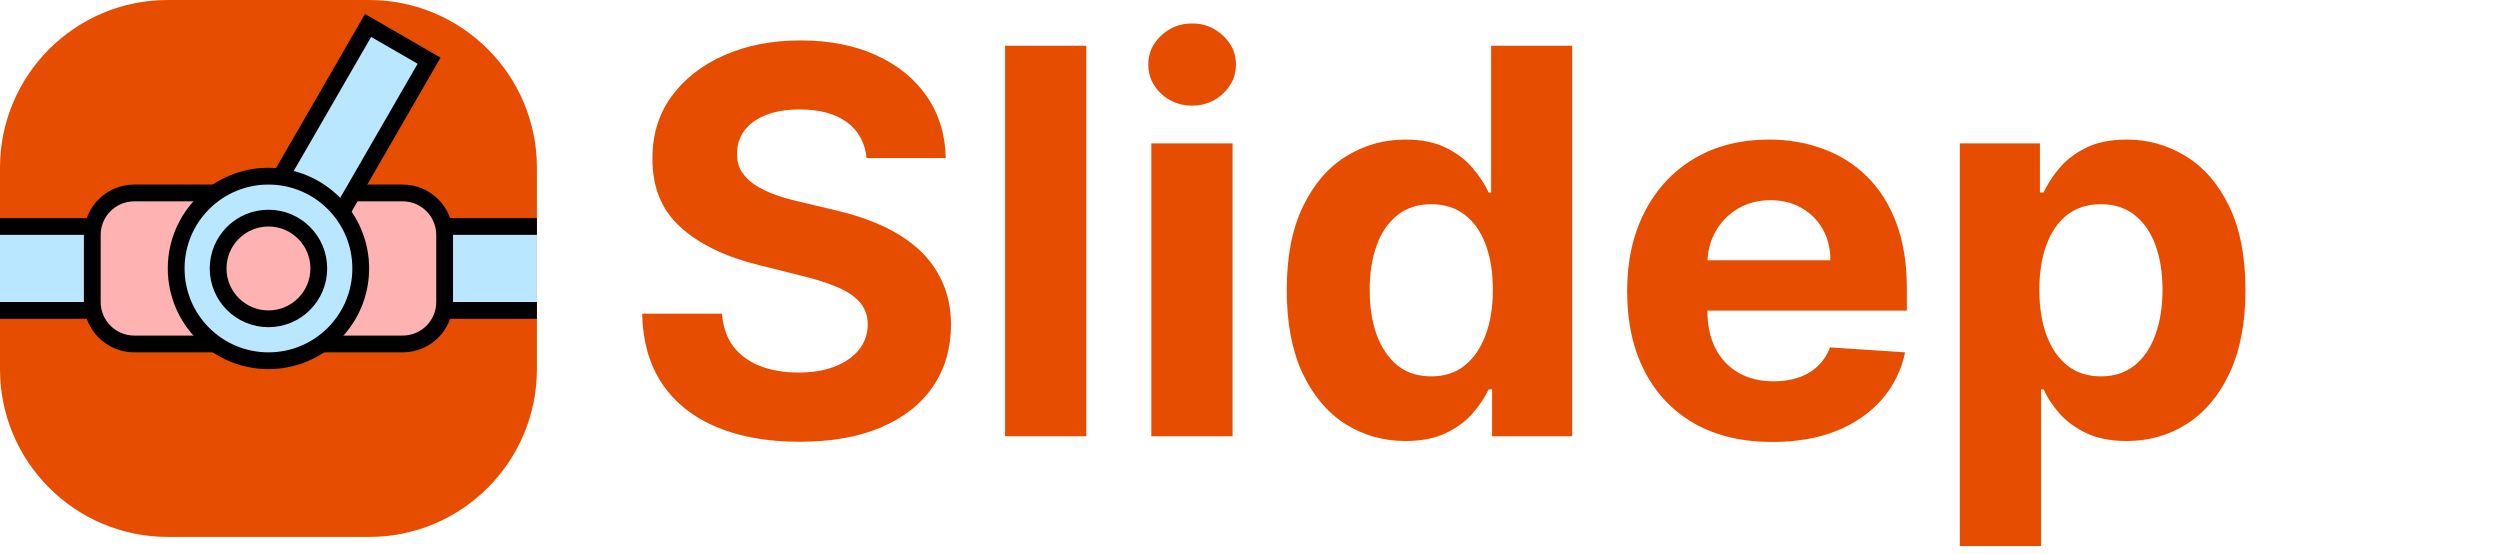
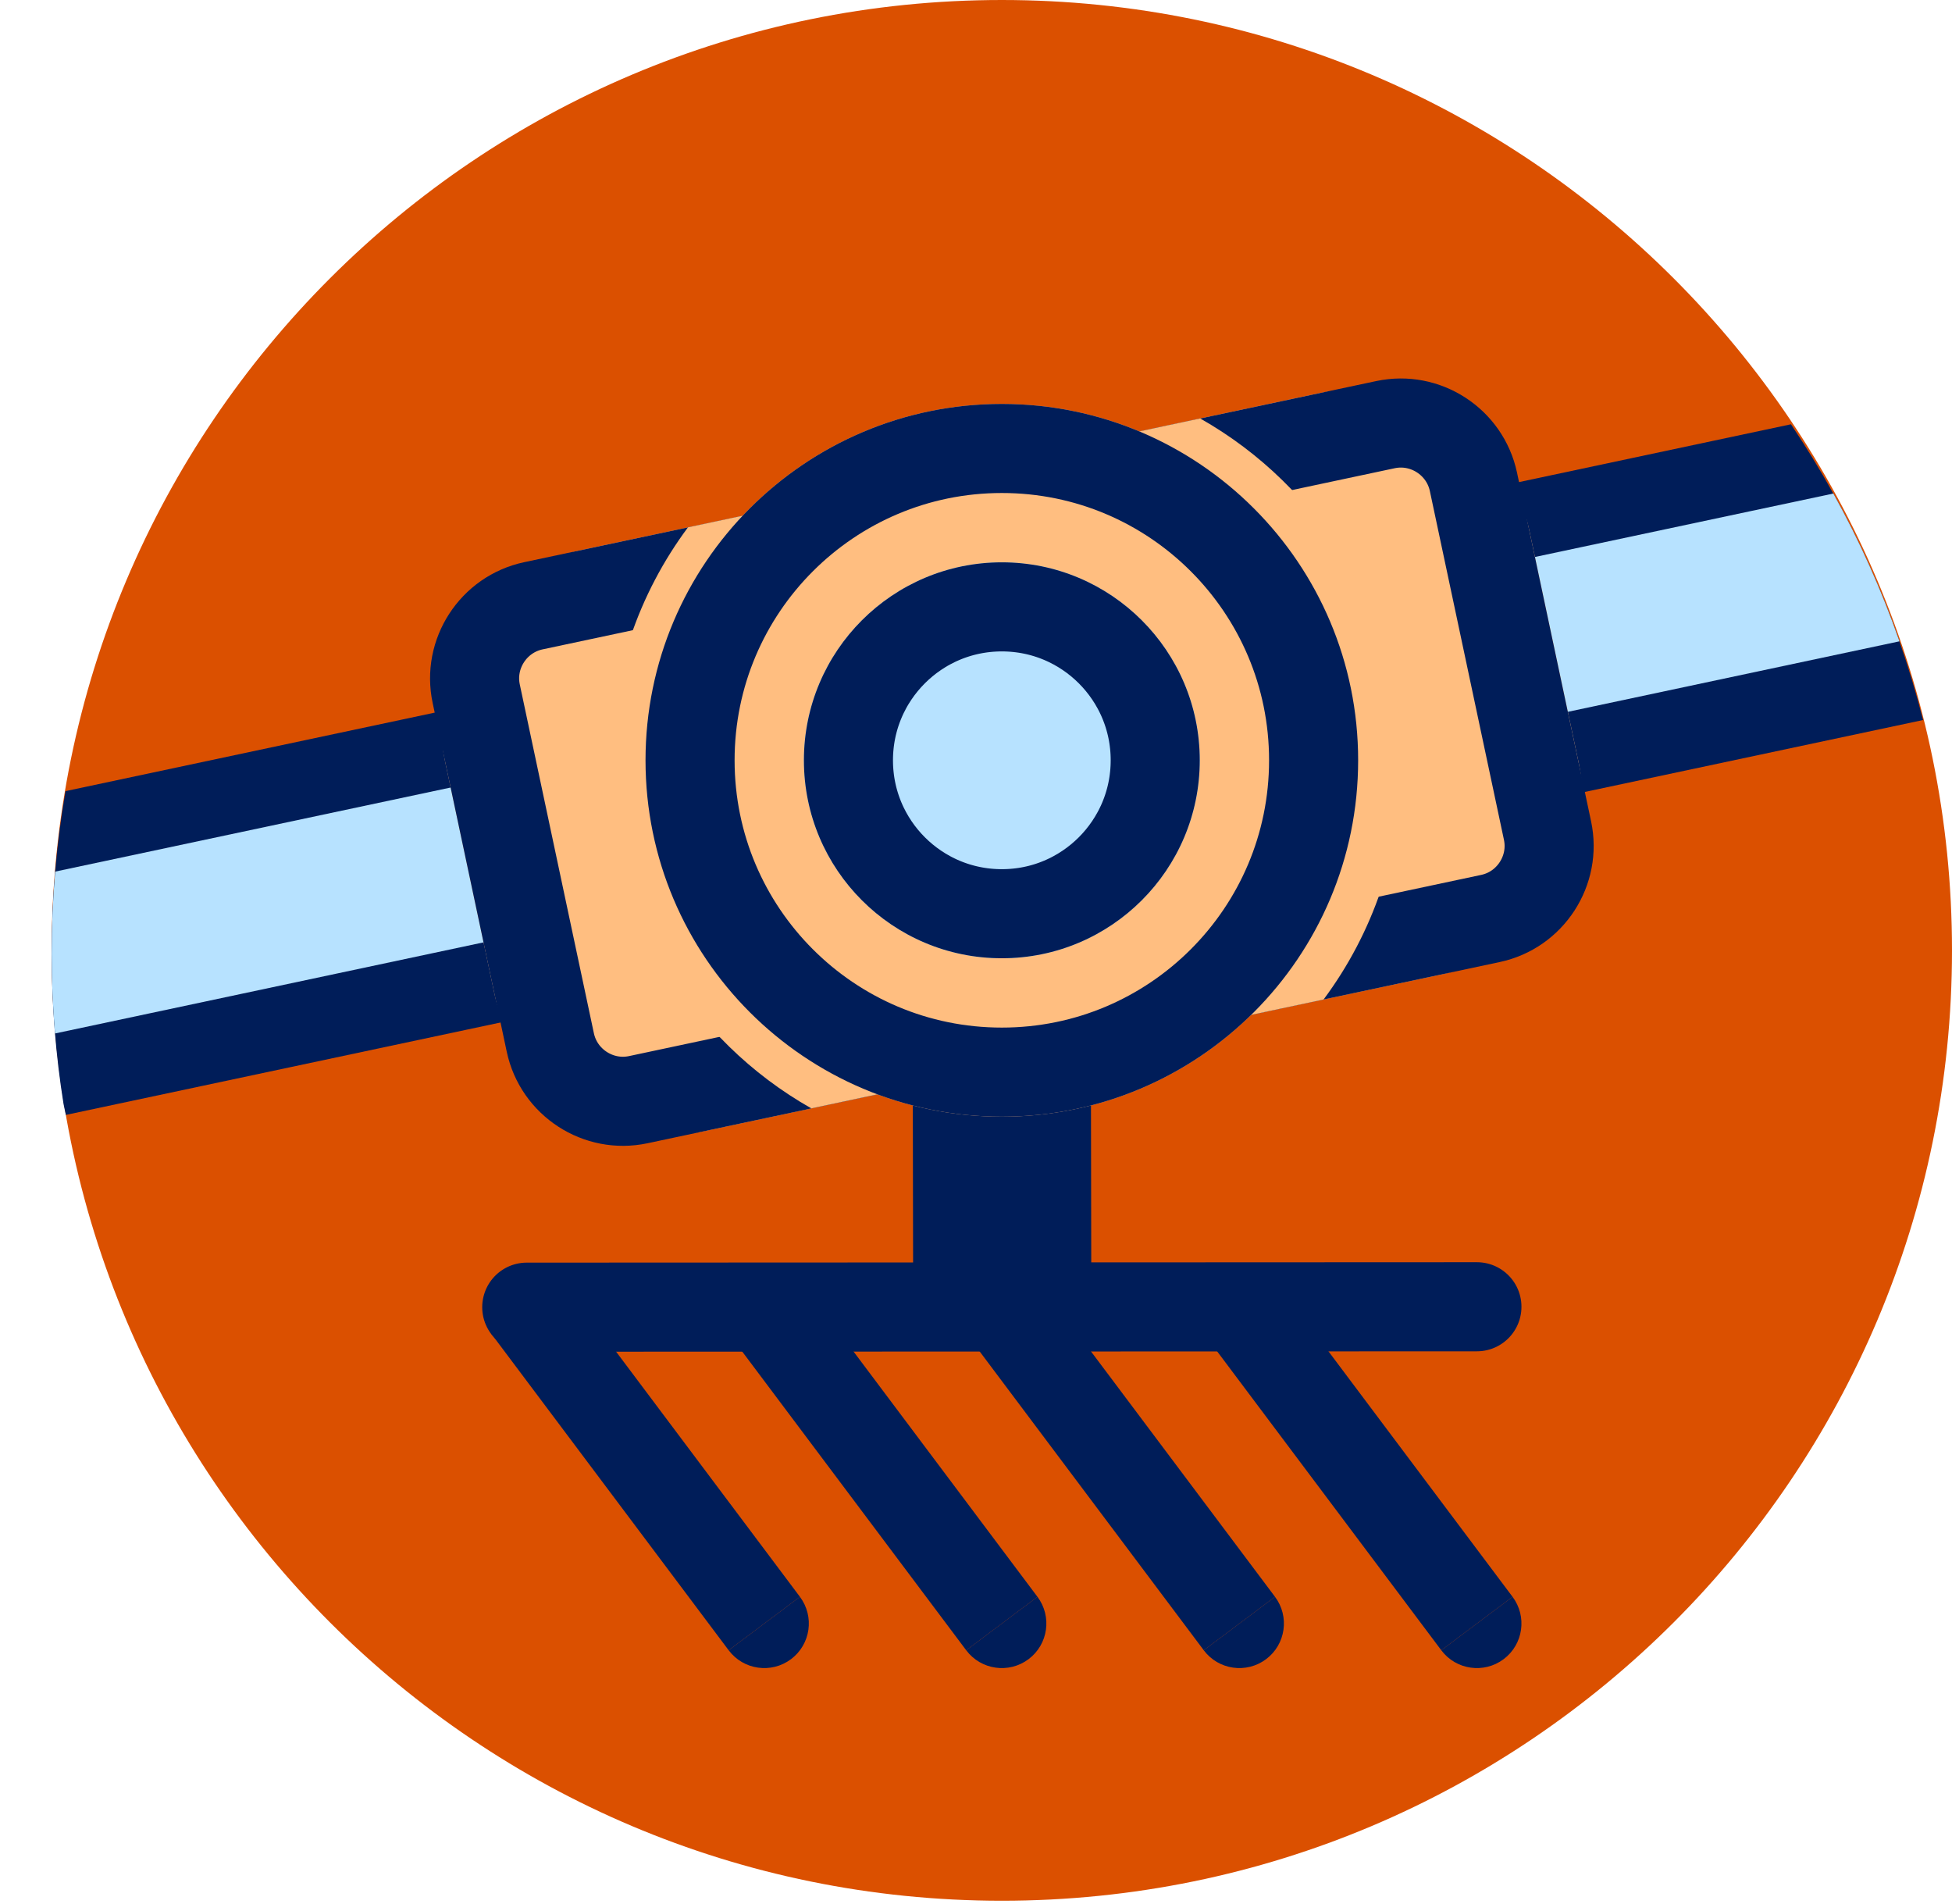
- <svg xmlns="http://www.w3.org/2000/svg" width="149" height="33" viewBox="0 0 149 33" fill="none">
-   <rect width="32" height="32" rx="10" fill="#E64D00" />
-   <line y1="13.5" x2="32" y2="13.5" stroke="black" />
-   <line y1="18.5" x2="32" y2="18.5" stroke="black" />
-   <rect y="14" width="32" height="4" fill="#B8E7FF" />
-   <rect x="5.5" y="11.5" width="21" height="9" rx="2.5" fill="#FFB2B2" stroke="black" />
-   <rect x="25.574" y="3.618" width="16.01" height="4.2" transform="rotate(120 25.5738 3.61774)" fill="#B8E7FF" stroke="black" />
-   <circle cx="16" cy="16" r="5.5" fill="#B8E7FF" stroke="black" />
-   <circle cx="16" cy="16" r="3" fill="#FFB2B2" stroke="black" />
-   <path d="M51.648 9.42C51.557 8.504 51.167 7.792 50.477 7.284C49.788 6.777 48.852 6.523 47.67 6.523C46.867 6.523 46.189 6.636 45.636 6.864C45.083 7.083 44.659 7.39 44.364 7.784C44.076 8.178 43.932 8.625 43.932 9.125C43.917 9.542 44.004 9.905 44.193 10.216C44.39 10.527 44.659 10.796 45 11.023C45.341 11.242 45.735 11.436 46.182 11.602C46.629 11.761 47.106 11.898 47.614 12.011L49.705 12.511C50.72 12.739 51.651 13.042 52.5 13.421C53.349 13.799 54.083 14.265 54.705 14.818C55.326 15.371 55.807 16.023 56.148 16.773C56.496 17.523 56.674 18.383 56.682 19.352C56.674 20.776 56.311 22.011 55.591 23.057C54.879 24.095 53.849 24.901 52.5 25.477C51.159 26.046 49.542 26.329 47.648 26.329C45.769 26.329 44.133 26.042 42.739 25.466C41.352 24.89 40.269 24.038 39.489 22.909C38.716 21.773 38.311 20.367 38.273 18.693H43.034C43.087 19.474 43.311 20.125 43.705 20.648C44.106 21.163 44.64 21.553 45.307 21.818C45.981 22.076 46.742 22.204 47.591 22.204C48.424 22.204 49.148 22.083 49.761 21.841C50.383 21.599 50.864 21.261 51.205 20.829C51.545 20.398 51.716 19.901 51.716 19.341C51.716 18.818 51.561 18.379 51.25 18.023C50.947 17.667 50.5 17.364 49.909 17.114C49.326 16.864 48.61 16.636 47.761 16.432L45.227 15.796C43.265 15.318 41.716 14.572 40.58 13.557C39.443 12.542 38.879 11.174 38.886 9.455C38.879 8.045 39.254 6.814 40.011 5.761C40.776 4.708 41.826 3.886 43.159 3.295C44.492 2.705 46.008 2.409 47.705 2.409C49.432 2.409 50.939 2.705 52.227 3.295C53.523 3.886 54.53 4.708 55.25 5.761C55.97 6.814 56.341 8.034 56.364 9.42H51.648ZM64.742 2.727V26H59.901V2.727H64.742ZM68.619 26V8.545H73.46V26H68.619ZM71.051 6.295C70.331 6.295 69.714 6.057 69.199 5.58C68.691 5.095 68.438 4.515 68.438 3.841C68.438 3.174 68.691 2.602 69.199 2.125C69.714 1.64 70.331 1.398 71.051 1.398C71.771 1.398 72.385 1.64 72.892 2.125C73.407 2.602 73.665 3.174 73.665 3.841C73.665 4.515 73.407 5.095 72.892 5.58C72.385 6.057 71.771 6.295 71.051 6.295ZM83.77 26.284C82.444 26.284 81.243 25.943 80.168 25.261C79.099 24.572 78.251 23.561 77.622 22.227C77.001 20.886 76.69 19.242 76.69 17.296C76.69 15.296 77.012 13.633 77.656 12.307C78.3 10.973 79.156 9.977 80.224 9.318C81.3 8.652 82.478 8.318 83.758 8.318C84.736 8.318 85.55 8.485 86.202 8.818C86.861 9.144 87.391 9.553 87.793 10.046C88.202 10.53 88.512 11.008 88.724 11.477H88.872V2.727H93.702V26H88.929V23.204H88.724C88.497 23.689 88.175 24.171 87.758 24.648C87.349 25.117 86.815 25.508 86.156 25.818C85.505 26.129 84.709 26.284 83.77 26.284ZM85.304 22.432C86.084 22.432 86.743 22.22 87.281 21.796C87.827 21.364 88.243 20.761 88.531 19.989C88.827 19.216 88.974 18.311 88.974 17.273C88.974 16.235 88.831 15.333 88.543 14.568C88.255 13.803 87.838 13.212 87.293 12.796C86.747 12.379 86.084 12.171 85.304 12.171C84.508 12.171 83.838 12.386 83.293 12.818C82.747 13.25 82.334 13.848 82.054 14.614C81.774 15.379 81.633 16.265 81.633 17.273C81.633 18.288 81.774 19.186 82.054 19.966C82.342 20.739 82.755 21.345 83.293 21.784C83.838 22.216 84.508 22.432 85.304 22.432ZM105.636 26.341C103.841 26.341 102.295 25.977 101 25.25C99.712 24.515 98.72 23.477 98.023 22.136C97.326 20.788 96.977 19.193 96.977 17.352C96.977 15.557 97.326 13.981 98.023 12.625C98.72 11.269 99.701 10.212 100.966 9.455C102.239 8.697 103.731 8.318 105.443 8.318C106.595 8.318 107.667 8.504 108.659 8.875C109.659 9.239 110.53 9.788 111.273 10.523C112.023 11.258 112.606 12.182 113.023 13.296C113.439 14.402 113.648 15.697 113.648 17.182V18.511H98.909V15.511H109.091C109.091 14.814 108.939 14.197 108.636 13.659C108.333 13.121 107.913 12.701 107.375 12.398C106.845 12.087 106.227 11.932 105.523 11.932C104.788 11.932 104.136 12.102 103.568 12.443C103.008 12.777 102.568 13.227 102.25 13.796C101.932 14.356 101.769 14.981 101.761 15.671V18.523C101.761 19.386 101.92 20.133 102.239 20.761C102.564 21.39 103.023 21.875 103.614 22.216C104.205 22.557 104.905 22.727 105.716 22.727C106.254 22.727 106.746 22.651 107.193 22.5C107.64 22.349 108.023 22.121 108.341 21.818C108.659 21.515 108.902 21.144 109.068 20.704L113.545 21C113.318 22.076 112.852 23.015 112.148 23.818C111.451 24.614 110.549 25.235 109.443 25.682C108.345 26.121 107.076 26.341 105.636 26.341ZM116.807 32.545V8.545H121.58V11.477H121.795C122.008 11.008 122.314 10.53 122.716 10.046C123.125 9.553 123.655 9.144 124.307 8.818C124.966 8.485 125.784 8.318 126.761 8.318C128.034 8.318 129.208 8.652 130.284 9.318C131.36 9.977 132.22 10.973 132.864 12.307C133.508 13.633 133.83 15.296 133.83 17.296C133.83 19.242 133.515 20.886 132.886 22.227C132.265 23.561 131.417 24.572 130.341 25.261C129.273 25.943 128.076 26.284 126.75 26.284C125.811 26.284 125.011 26.129 124.352 25.818C123.701 25.508 123.167 25.117 122.75 24.648C122.333 24.171 122.015 23.689 121.795 23.204H121.648V32.545H116.807ZM121.545 17.273C121.545 18.311 121.689 19.216 121.977 19.989C122.265 20.761 122.682 21.364 123.227 21.796C123.773 22.22 124.436 22.432 125.216 22.432C126.004 22.432 126.67 22.216 127.216 21.784C127.761 21.345 128.174 20.739 128.455 19.966C128.742 19.186 128.886 18.288 128.886 17.273C128.886 16.265 128.746 15.379 128.466 14.614C128.186 13.848 127.773 13.25 127.227 12.818C126.682 12.386 126.011 12.171 125.216 12.171C124.428 12.171 123.761 12.379 123.216 12.796C122.678 13.212 122.265 13.803 121.977 14.568C121.689 15.333 121.545 16.235 121.545 17.273Z" fill="#E64D00" />
+ <svg xmlns="http://www.w3.org/2000/svg" width="32.87" height="32.053" id="screenshot-98fcbe81-ff45-809d-8006-32aef51dfdb0" viewBox="-0.87 0 32.87 32.053" fill="none" version="1.1">
+   <g id="shape-98fcbe81-ff45-809d-8006-32aef51dfdb0" rx="0" ry="0">
+     <g id="shape-98fcbe81-ff45-809d-8006-32acc58d3722">
+       <g class="fills" id="fills-98fcbe81-ff45-809d-8006-32acc58d3722">
+         <rect rx="16" ry="16" x="0" y="0" transform="matrix(1, 0, 0, 1, 0, 0)" width="32" height="32" style="fill: rgb(219, 80, 0); fill-opacity: 1;" />
+       </g>
+     </g>
+     <g id="shape-98fcbe81-ff45-809d-8006-32b050ecf51a">
+       <g class="fills" id="fills-98fcbe81-ff45-809d-8006-32b050ecf51a">
+         <path d="M31.513,12.122L0.239,18.770L0.200,18.587C0.068,17.762,0.000,16.915,0.000,16.053L0.000,16.053C0.000,15.121,0.080,14.207,0.233,13.319L29.288,7.143C30.296,8.643,31.057,10.322,31.513,12.122Z" style="fill: rgb(0, 29, 89); fill-opacity: 1;" />
+       </g>
+     </g>
+     <g id="shape-98fcbe81-ff45-809d-8006-32aeddd4ca8c">
+       <g class="fills" id="fills-98fcbe81-ff45-809d-8006-32aeddd4ca8c">
+         <path d="M31.115,10.797L0.056,17.399C0.019,16.955,0.000,16.506,0.000,16.053L0.000,16.053C0.000,15.588,0.020,15.128,0.059,14.674L30.002,8.309C30.441,9.100,30.814,9.932,31.115,10.797Z" style="fill: rgb(183, 226, 255); fill-opacity: 1;" />
+       </g>
+     </g>
+     <g id="shape-98fcbe81-ff45-809d-8006-32acc58d5aa8">
+       <g class="frame-container-wrapper">
+         <g class="frame-container-blur">
+           <g class="frame-container-shadows">
+             <g fill="none">
+               <g class="fills" id="fills-98fcbe81-ff45-809d-8006-32acc58d5aa8">
+                 <rect rx="0" ry="0" x="8" y="18" width="16" height="9.333" transform="matrix(1, 0, 0, 1, 0, 0)" class="frame-background" />
+               </g>
+               <g class="frame-children">
+                 <g id="shape-98fcbe81-ff45-809d-8006-32acc58d5aa9">
+                   <g class="fills" id="fills-98fcbe81-ff45-809d-8006-32acc58d5aa9">
+                     <path d="M8.000,22.000L12.000,27.333" />
+                   </g>
+                   <g id="strokes-fe31844b-e946-8055-8006-33e349326bc3-98fcbe81-ff45-809d-8006-32acc58d5aa9" class="strokes">
+                     <g class="stroke-shape">
+                       <defs>
+                         <marker refX="3" fill-opacity="1" orient="auto-start-reverse" id="marker-render-6-round" viewBox="0 0 6 6" fill="#001d59" refY="3" markerWidth="6" markerHeight="6">
+                           <path d="M 3 2.5 A 0.5 0.5 0 0 1 3 3.5 " />
+                         </marker>
+                       </defs>
+                       <path d="M8.000,22.000L12.000,27.333" style="fill: none; stroke-width: 1.5; stroke: rgb(0, 29, 89); stroke-opacity: 1; marker-end: url(&quot;#marker-render-6-round&quot;);" />
+                     </g>
+                   </g>
+                 </g>
+                 <g id="shape-98fcbe81-ff45-809d-8006-32acc58d5aaa">
+                   <g class="fills" id="fills-98fcbe81-ff45-809d-8006-32acc58d5aaa">
+                     <path d="M12.000,22.000L16.000,27.333" />
+                   </g>
+                   <g id="strokes-fe31844b-e946-8055-8006-33e349331097-98fcbe81-ff45-809d-8006-32acc58d5aaa" class="strokes">
+                     <g class="stroke-shape">
+                       <defs>
+                         <marker refX="3" fill-opacity="1" orient="auto-start-reverse" id="marker-render-7-round" viewBox="0 0 6 6" fill="#001d59" refY="3" markerWidth="6" markerHeight="6">
+                           <path d="M 3 2.5 A 0.5 0.5 0 0 1 3 3.5 " />
+                         </marker>
+                       </defs>
+                       <path d="M12.000,22.000L16.000,27.333" style="fill: none; stroke-width: 1.5; stroke: rgb(0, 29, 89); stroke-opacity: 1; marker-end: url(&quot;#marker-render-7-round&quot;);" />
+                     </g>
+                   </g>
+                 </g>
+                 <g id="shape-98fcbe81-ff45-809d-8006-32acc58d5aab">
+                   <g class="fills" id="fills-98fcbe81-ff45-809d-8006-32acc58d5aab">
+                     <path d="M16.000,22.000L20.000,27.333" />
+                   </g>
+                   <g id="strokes-fe31844b-e946-8055-8006-33e34933766f-98fcbe81-ff45-809d-8006-32acc58d5aab" class="strokes">
+                     <g class="stroke-shape">
+                       <defs>
+                         <marker refX="3" fill-opacity="1" orient="auto-start-reverse" id="marker-render-8-round" viewBox="0 0 6 6" fill="#001d59" refY="3" markerWidth="6" markerHeight="6">
+                           <path d="M 3 2.5 A 0.5 0.5 0 0 1 3 3.5 " />
+                         </marker>
+                       </defs>
+                       <path d="M16.000,22.000L20.000,27.333" style="fill: none; stroke-width: 1.5; stroke: rgb(0, 29, 89); stroke-opacity: 1; marker-end: url(&quot;#marker-render-8-round&quot;);" />
+                     </g>
+                   </g>
+                 </g>
+                 <g id="shape-98fcbe81-ff45-809d-8006-32acc58d5aac">
+                   <g class="fills" id="fills-98fcbe81-ff45-809d-8006-32acc58d5aac">
+                     <path d="M20.000,22.000L24.000,27.333" />
+                   </g>
+                   <g id="strokes-fe31844b-e946-8055-8006-33e34933a21d-98fcbe81-ff45-809d-8006-32acc58d5aac" class="strokes">
+                     <g class="stroke-shape">
+                       <defs>
+                         <marker refX="3" fill-opacity="1" orient="auto-start-reverse" id="marker-render-9-round" viewBox="0 0 6 6" fill="#001d59" refY="3" markerWidth="6" markerHeight="6">
+                           <path d="M 3 2.5 A 0.5 0.5 0 0 1 3 3.5 " />
+                         </marker>
+                       </defs>
+                       <path d="M20.000,22.000L24.000,27.333" style="fill: none; stroke-width: 1.5; stroke: rgb(0, 29, 89); stroke-opacity: 1; marker-end: url(&quot;#marker-render-9-round&quot;);" />
+                     </g>
+                   </g>
+                 </g>
+                 <g id="shape-98fcbe81-ff45-809d-8006-32acc58d5aad">
+                   <g class="fills" id="fills-98fcbe81-ff45-809d-8006-32acc58d5aad">
+                     <path d="M24.000,22.000L8.000,22.007" />
+                   </g>
+                   <g id="strokes-fe31844b-e946-8055-8006-33e3493432be-98fcbe81-ff45-809d-8006-32acc58d5aad" class="strokes">
+                     <g class="stroke-shape">
+                       <path d="M24.000,22.000L8.000,22.007" style="fill: none; stroke-width: 1.5; stroke: rgb(0, 29, 89); stroke-opacity: 1; stroke-linecap: round;" />
+                     </g>
+                   </g>
+                 </g>
+                 <g id="shape-98fcbe81-ff45-809d-8006-32acc58d5aae">
+                   <g class="fills" id="fills-98fcbe81-ff45-809d-8006-32acc58d5aae">
+                     <path d="M16.000,18.000L16.007,22.000" />
+                   </g>
+                   <g id="strokes-fe31844b-e946-8055-8006-33e349345a5b-98fcbe81-ff45-809d-8006-32acc58d5aae" class="strokes">
+                     <g class="stroke-shape">
+                       <path d="M16.000,18.000L16.007,22.000" style="fill: none; stroke-width: 3; stroke: rgb(0, 29, 89); stroke-opacity: 1;" />
+                     </g>
+                   </g>
+                 </g>
+               </g>
+             </g>
+           </g>
+         </g>
+       </g>
+     </g>
+     <g id="shape-98fcbe81-ff45-809d-8006-32acc58d5aaf">
+       <g class="fills" id="fills-98fcbe81-ff45-809d-8006-32acc58d5aaf">
+         <rect rx="3" ry="3" x="6.836" y="7.831" transform="matrix(0.978148, -0.207912, 0.207912, 0.978148, -2.314436, 3.642104)" width="18.667" height="10" style="fill: rgb(255, 190, 128); fill-opacity: 1;" />
+       </g>
+     </g>
+     <g id="shape-98fcbe81-ff45-809d-8006-32acc58d5ab0">
+       <g class="fills" id="fills-98fcbe81-ff45-809d-8006-32acc58d5ab0">
+         <path d="M6.416,11.837C6.186,10.758,6.877,9.695,7.956,9.465L22.302,6.416C23.382,6.186,24.445,6.877,24.675,7.956L25.922,13.825C26.152,14.905,25.461,15.968,24.382,16.197L10.035,19.247C8.956,19.476,7.893,18.786,7.663,17.706L6.416,11.837Z" />
+       </g>
+       <g id="strokes-fe31844b-e946-8055-8006-33e34934fea5-98fcbe81-ff45-809d-8006-32acc58d5ab0" class="strokes">
+         <g class="inner-stroke-shape">
+           <defs>
+             <clipPath id="inner-stroke-render-13-98fcbe81-ff45-809d-8006-32acc58d5ab0-0">
+               <use href="#stroke-shape-render-13-98fcbe81-ff45-809d-8006-32acc58d5ab0-0" />
+             </clipPath>
+             <path d="M6.416,11.837C6.186,10.758,6.877,9.695,7.956,9.465L22.302,6.416C23.382,6.186,24.445,6.877,24.675,7.956L25.922,13.825C26.152,14.905,25.461,15.968,24.382,16.197L10.035,19.247C8.956,19.476,7.893,18.786,7.663,17.706L6.416,11.837Z" id="stroke-shape-render-13-98fcbe81-ff45-809d-8006-32acc58d5ab0-0" style="fill: none; stroke-width: 3; stroke: rgb(0, 29, 89); stroke-opacity: 1;" />
+           </defs>
+           <use href="#stroke-shape-render-13-98fcbe81-ff45-809d-8006-32acc58d5ab0-0" clip-path="url('#inner-stroke-render-13-98fcbe81-ff45-809d-8006-32acc58d5ab0-0')" />
+         </g>
+       </g>
+     </g>
+     <g id="shape-98fcbe81-ff45-809d-8006-32ad5f29445f">
+       <g class="fills" id="fills-98fcbe81-ff45-809d-8006-32ad5f29445f">
+         <path d="M12.792,18.660C10.768,17.515,9.400,15.343,9.400,12.853C9.400,11.364,9.889,9.988,10.715,8.878L19.340,7.045C21.365,8.190,22.733,10.363,22.733,12.853C22.733,14.341,22.244,15.717,21.418,16.827L12.792,18.660Z" style="fill: rgb(255, 190, 128); fill-opacity: 1;" />
+       </g>
+     </g>
+     <g id="shape-98fcbe81-ff45-809d-8006-32acc58d5ab3">
+       <g class="frame-container-wrapper">
+         <g class="frame-container-blur">
+           <g class="frame-container-shadows">
+             <g fill="none">
+               <g class="fills" id="fills-98fcbe81-ff45-809d-8006-32acc58d5ab3">
+                 <rect rx="0" ry="0" x="10" y="6.8" width="12" height="12" transform="matrix(1, 0, 0, 1, 0, 0)" class="frame-background" />
+               </g>
+               <g class="frame-children">
+                 <g id="shape-98fcbe81-ff45-809d-8006-32acc58d5ab4">
+                   <g class="fills" id="fills-98fcbe81-ff45-809d-8006-32acc58d5ab4">
+                     <ellipse cx="16" cy="12.8" rx="6" ry="6" transform="matrix(1, 0, 0, 1, 0, 0)" style="fill: rgb(255, 190, 128); fill-opacity: 1;" />
+                   </g>
+                   <g id="strokes-fe31844b-e946-8055-8006-33e34935c394-98fcbe81-ff45-809d-8006-32acc58d5ab4" class="strokes">
+                     <g class="inner-stroke-shape" transform="matrix(1, 0, 0, 1, 0, 0)">
+                       <defs>
+                         <clipPath id="inner-stroke-render-16-98fcbe81-ff45-809d-8006-32acc58d5ab4-0">
+                           <use href="#stroke-shape-render-16-98fcbe81-ff45-809d-8006-32acc58d5ab4-0" />
+                         </clipPath>
+                         <ellipse cx="16" cy="12.8" rx="6" ry="6" id="stroke-shape-render-16-98fcbe81-ff45-809d-8006-32acc58d5ab4-0" style="fill: none; stroke-width: 3; stroke: rgb(0, 29, 89); stroke-opacity: 1;" />
+                       </defs>
+                       <use href="#stroke-shape-render-16-98fcbe81-ff45-809d-8006-32acc58d5ab4-0" clip-path="url('#inner-stroke-render-16-98fcbe81-ff45-809d-8006-32acc58d5ab4-0')" />
+                     </g>
+                   </g>
+                 </g>
+                 <g id="shape-98fcbe81-ff45-809d-8006-32acc58d5ab5">
+                   <g class="fills" id="fills-98fcbe81-ff45-809d-8006-32acc58d5ab5">
+                     <ellipse cx="16" cy="12.8" rx="3.333" ry="3.333" transform="matrix(1, 0, 0, 1, 0, 0)" style="fill: rgb(183, 226, 255); fill-opacity: 1;" />
+                   </g>
+                   <g id="strokes-fe31844b-e946-8055-8006-33e3493639bc-98fcbe81-ff45-809d-8006-32acc58d5ab5" class="strokes">
+                     <g class="inner-stroke-shape" transform="matrix(1, 0, 0, 1, 0, 0)">
+                       <defs>
+                         <clipPath id="inner-stroke-render-17-98fcbe81-ff45-809d-8006-32acc58d5ab5-0">
+                           <use href="#stroke-shape-render-17-98fcbe81-ff45-809d-8006-32acc58d5ab5-0" />
+                         </clipPath>
+                         <ellipse cx="16" cy="12.8" rx="3.333" ry="3.333" id="stroke-shape-render-17-98fcbe81-ff45-809d-8006-32acc58d5ab5-0" style="fill: none; stroke-width: 3; stroke: rgb(0, 29, 89); stroke-opacity: 1;" />
+                       </defs>
+                       <use href="#stroke-shape-render-17-98fcbe81-ff45-809d-8006-32acc58d5ab5-0" clip-path="url('#inner-stroke-render-17-98fcbe81-ff45-809d-8006-32acc58d5ab5-0')" />
+                     </g>
+                   </g>
+                 </g>
+               </g>
+             </g>
+           </g>
+         </g>
+       </g>
+     </g>
+   </g>
</svg>
